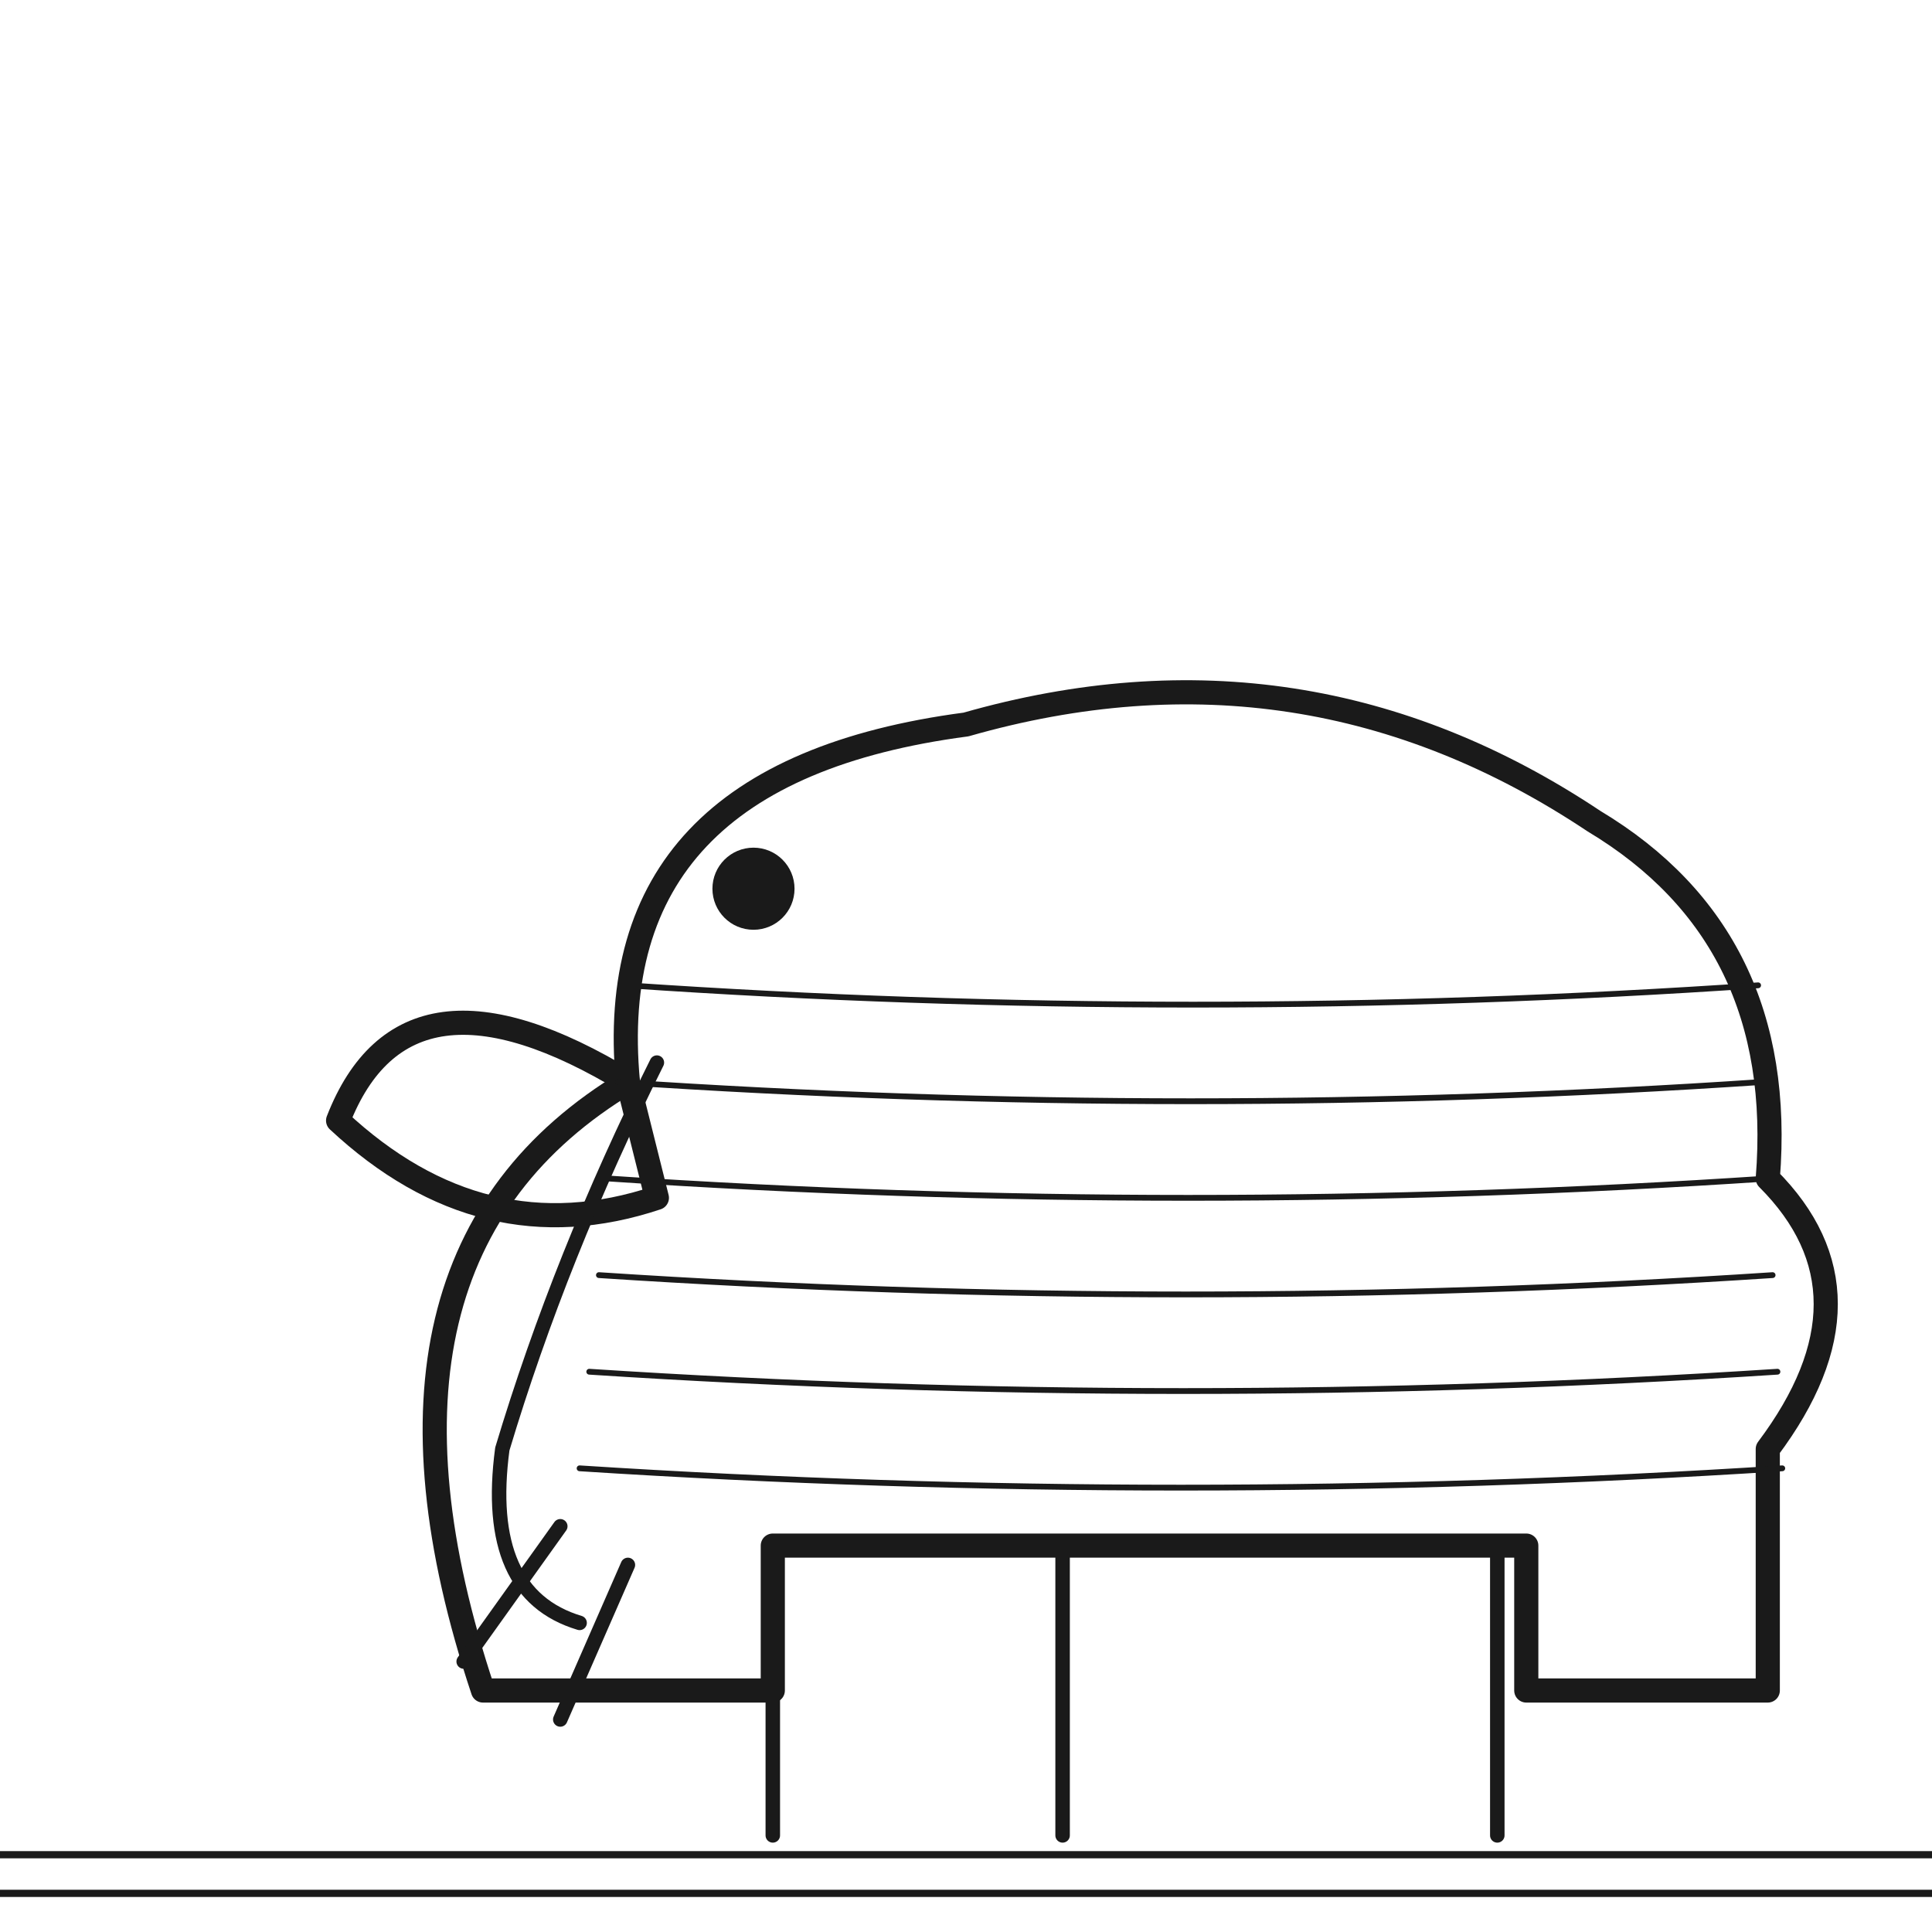
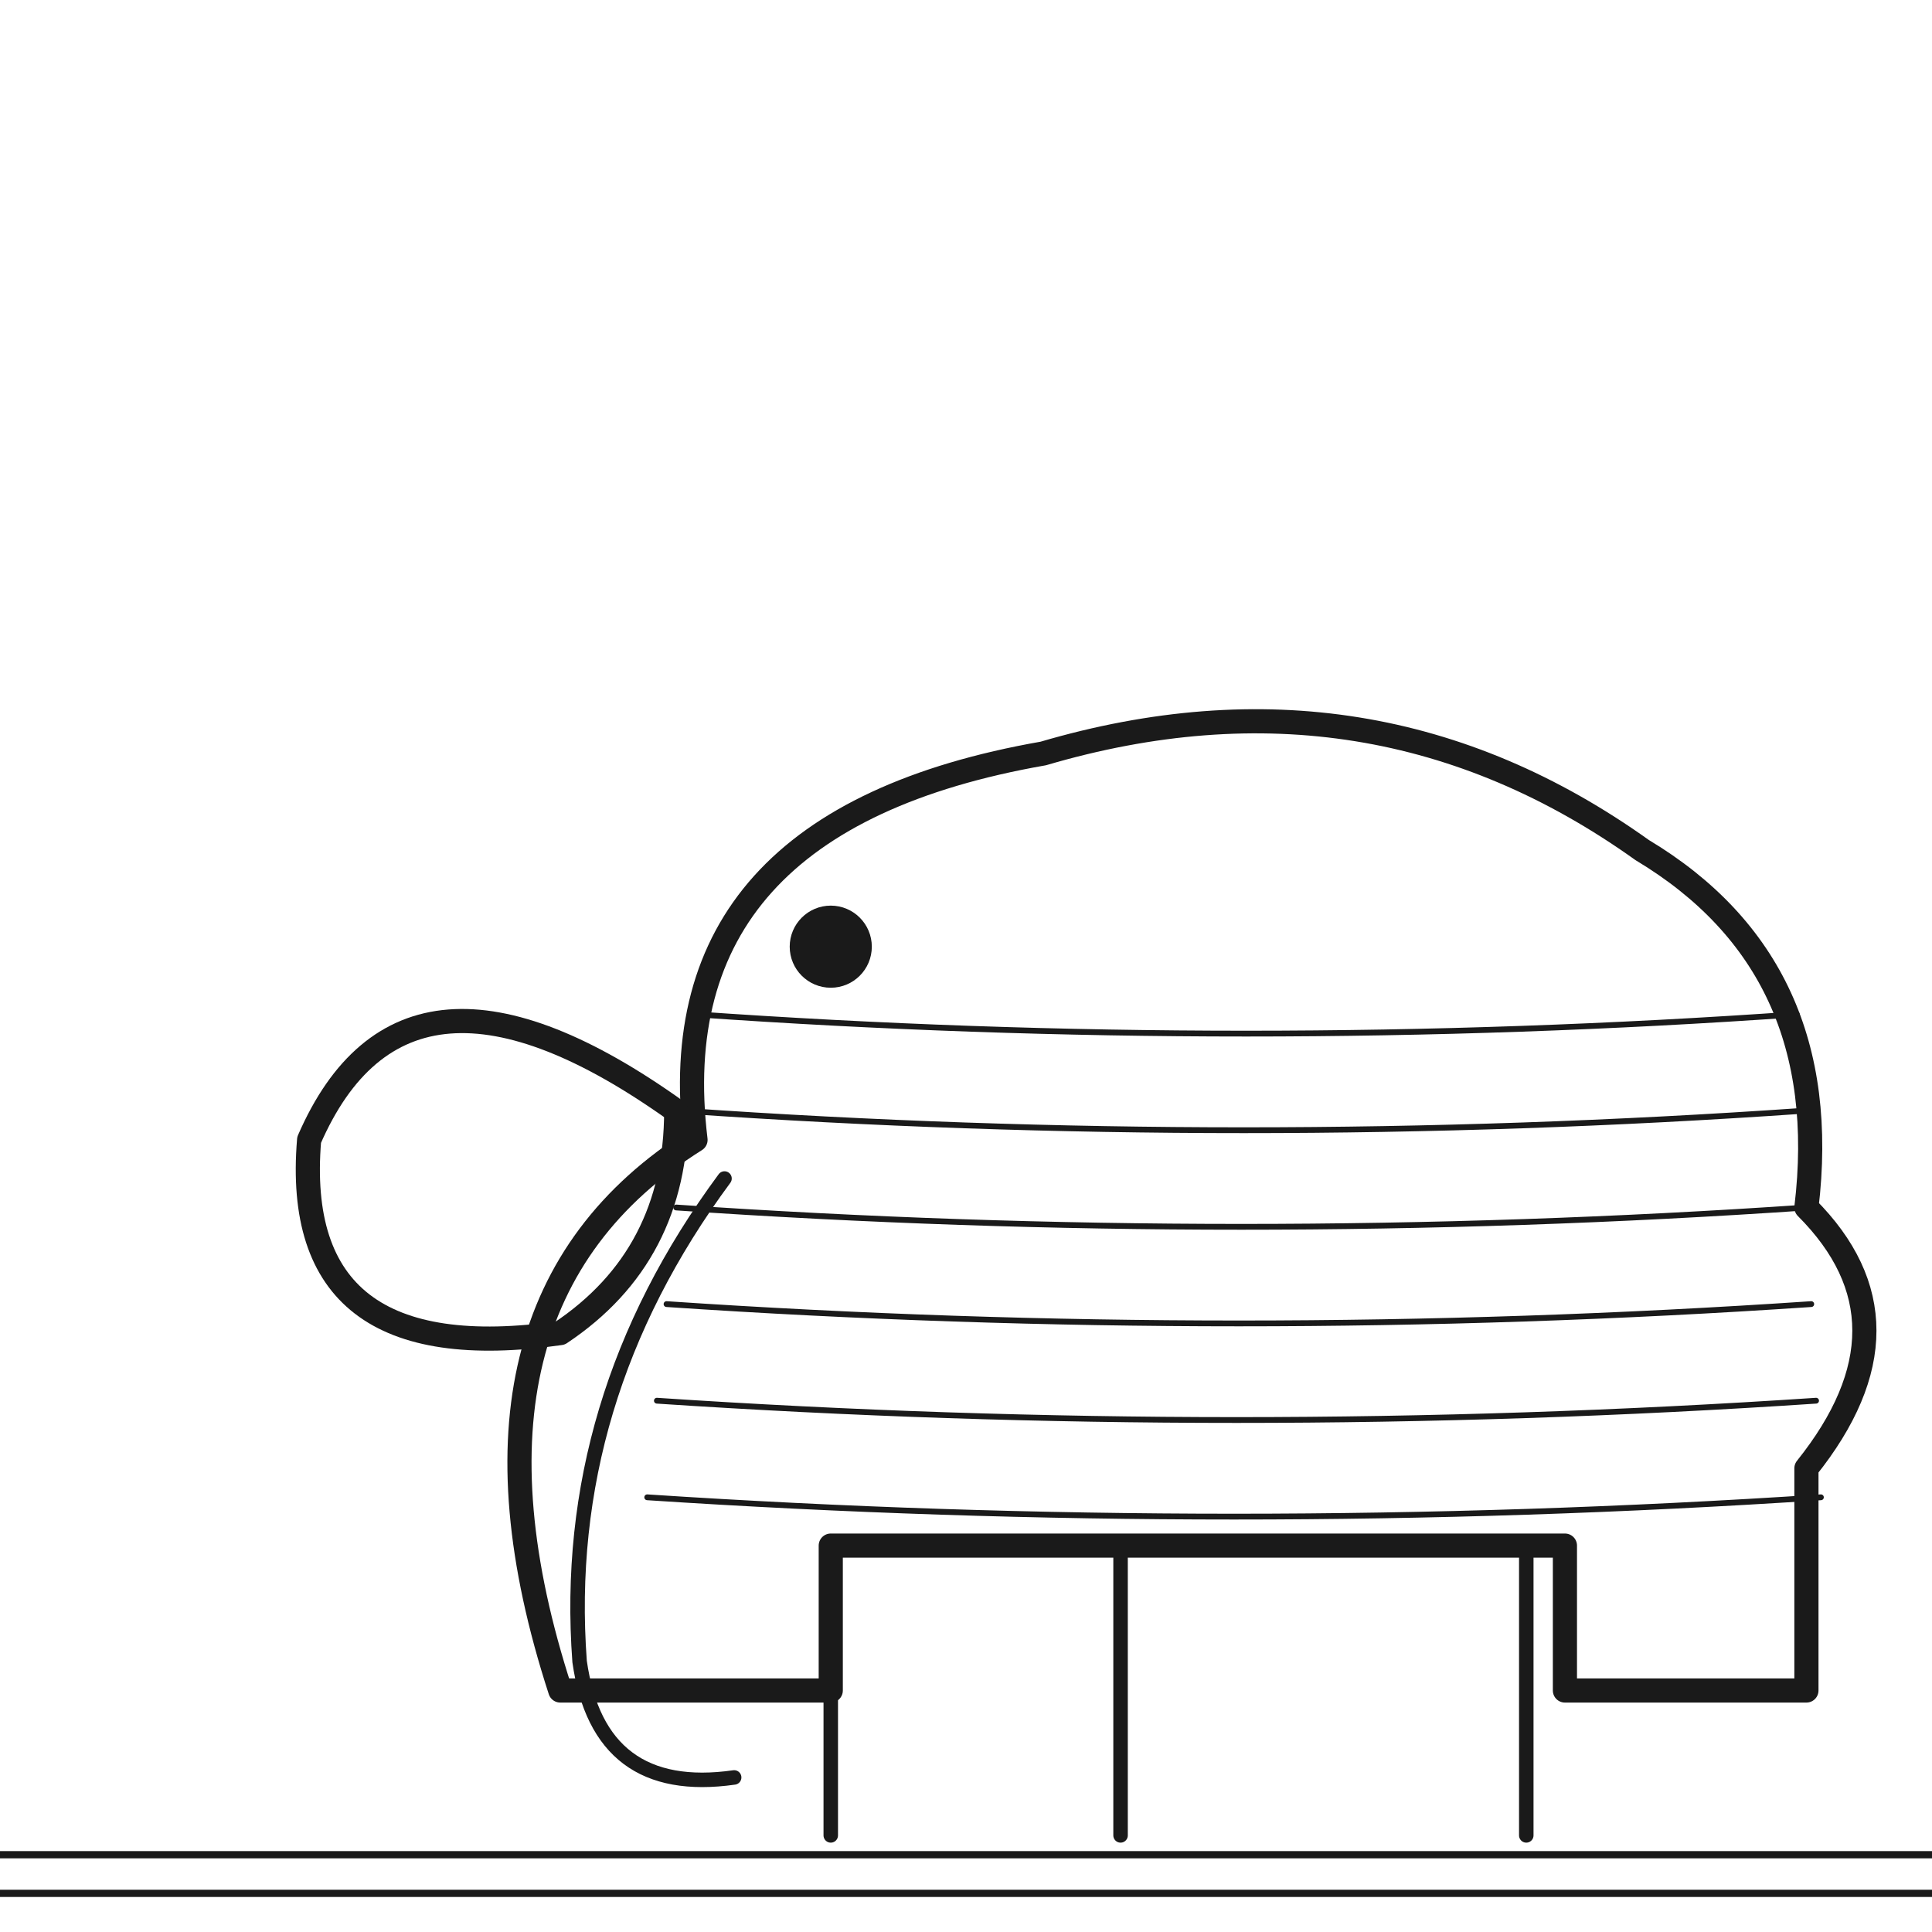
<svg xmlns="http://www.w3.org/2000/svg" viewBox="0 0 200 200" width="200" height="200">
  <rect width="200" height="200" fill="#ffffff" />
  <g fill="none" stroke="#1a1a1a" stroke-width="2.5" stroke-linecap="round" stroke-linejoin="round">
-     <path d="M50 175 Q35 130 65 112 Q62 80 100 75 Q135 65 165 85 Q185 97 183 122 Q195 134 183 150 V175 H158 V160 H80 V175 Z" />
-     <path d="M65 112 Q42 98 35 116 Q50 130 68 124 Z" />
-     <circle cx="78" cy="92" r="3" fill="#1a1a1a" />
-     <path d="M68 110 Q58 130 52 150 Q50 165 60 168" stroke-width="1.5" />
-     <path d="M58 158 L48 172 M65 162 L58 178" stroke-width="1.5" />
-     <path d="M65.0 102 Q123.5 106 182.0 102" stroke-width="0.6" />
-     <path d="M64.0 112 Q123.25 116 182.5 112" stroke-width="0.6" />
-     <path d="M63.0 122 Q123 126 183.0 122" stroke-width="0.6" />
-     <path d="M62.0 132 Q122.75 136 183.5 132" stroke-width="0.6" />
-     <path d="M61.0 142 Q122.5 146 184.0 142" stroke-width="0.6" />
-     <path d="M60.0 152 Q122.25 156 184.5 152" stroke-width="0.6" />
-     <path d="M80 160 V190 M110 160 V190 M155 160 V190" stroke-width="1.5" />
+     <path d="M58 175 Q45 135 72 118 Q68 85 108 78 Q142 68 170 88 Q190 100 187 125 Q199 137 187 152 V175 H162 V160 H86 V175 Z" />
+     <path d="M70 115 Q42 95 32 118 Q30 142 58 138 Q70 130 70 115 Z" />
+     <circle cx="86" cy="98" r="3" fill="#1a1a1a" />
+     <path d="M75 122 Q58 145 60 172 Q62 186 76 184" stroke-width="1.5" />
+     <path d="M72.0 105 Q129 109 186.0 105" stroke-width="0.6" />
+     <path d="M71.0 115 Q128.75 119 186.5 115" stroke-width="0.6" />
+     <path d="M70.0 125 Q128.5 129 187.0 125" stroke-width="0.6" />
+     <path d="M69.0 135 Q128.25 139 187.5 135" stroke-width="0.6" />
+     <path d="M68.0 145 Q128 149 188.0 145" stroke-width="0.6" />
+     <path d="M67.0 155 Q127.75 159 188.5 155" stroke-width="0.6" />
+     <path d="M86 160 V190 M116 160 V190 M158 160 V190" stroke-width="1.5" />
    <line x1="0" y1="192" x2="200" y2="192" stroke-width="0.75" />
    <line x1="0" y1="196" x2="200" y2="196" stroke-width="0.75" />
  </g>
</svg>
